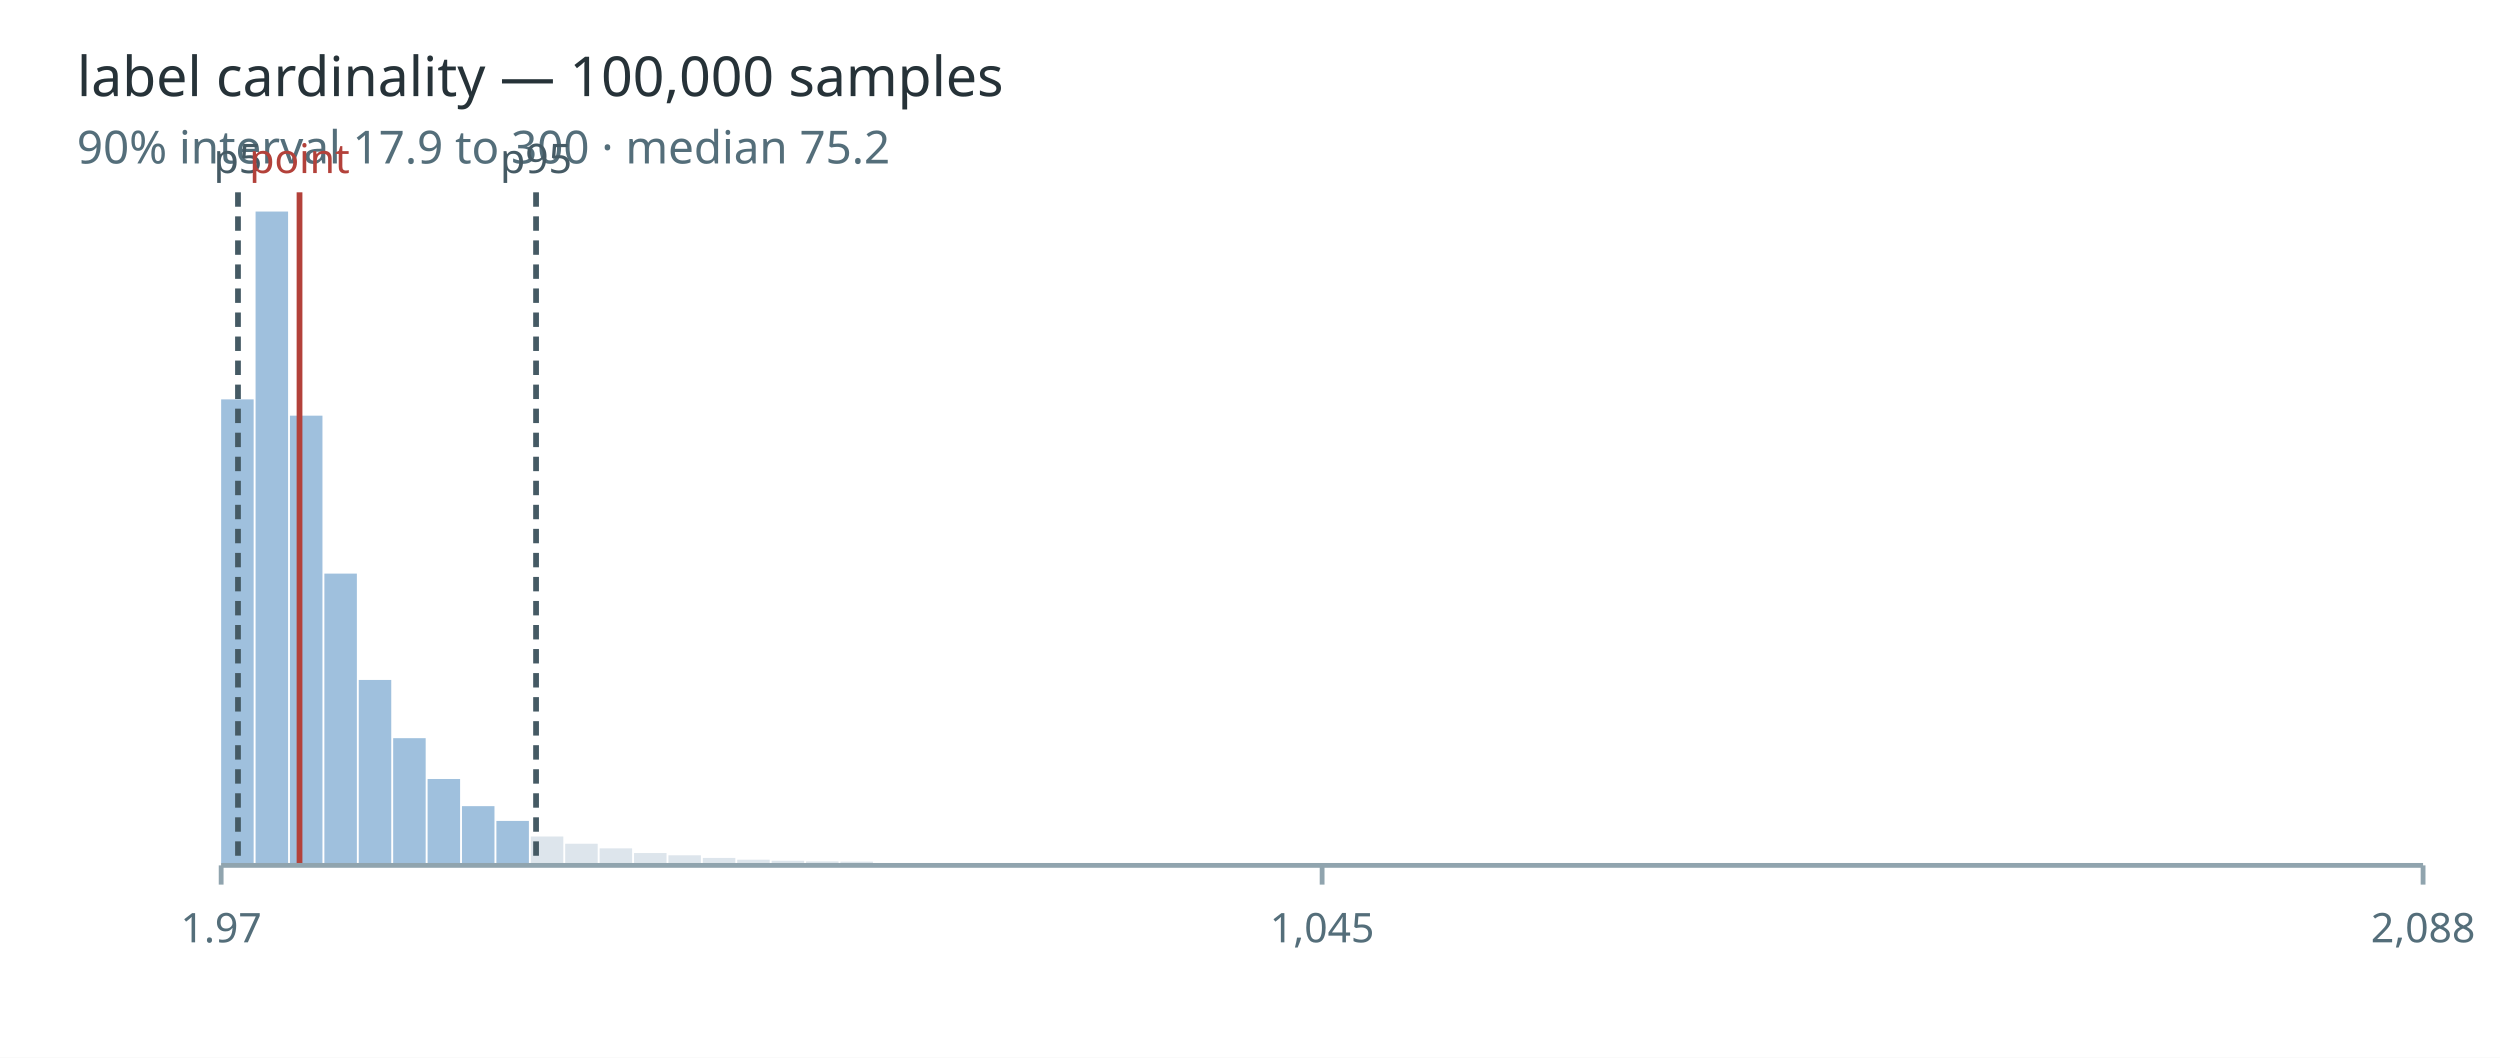
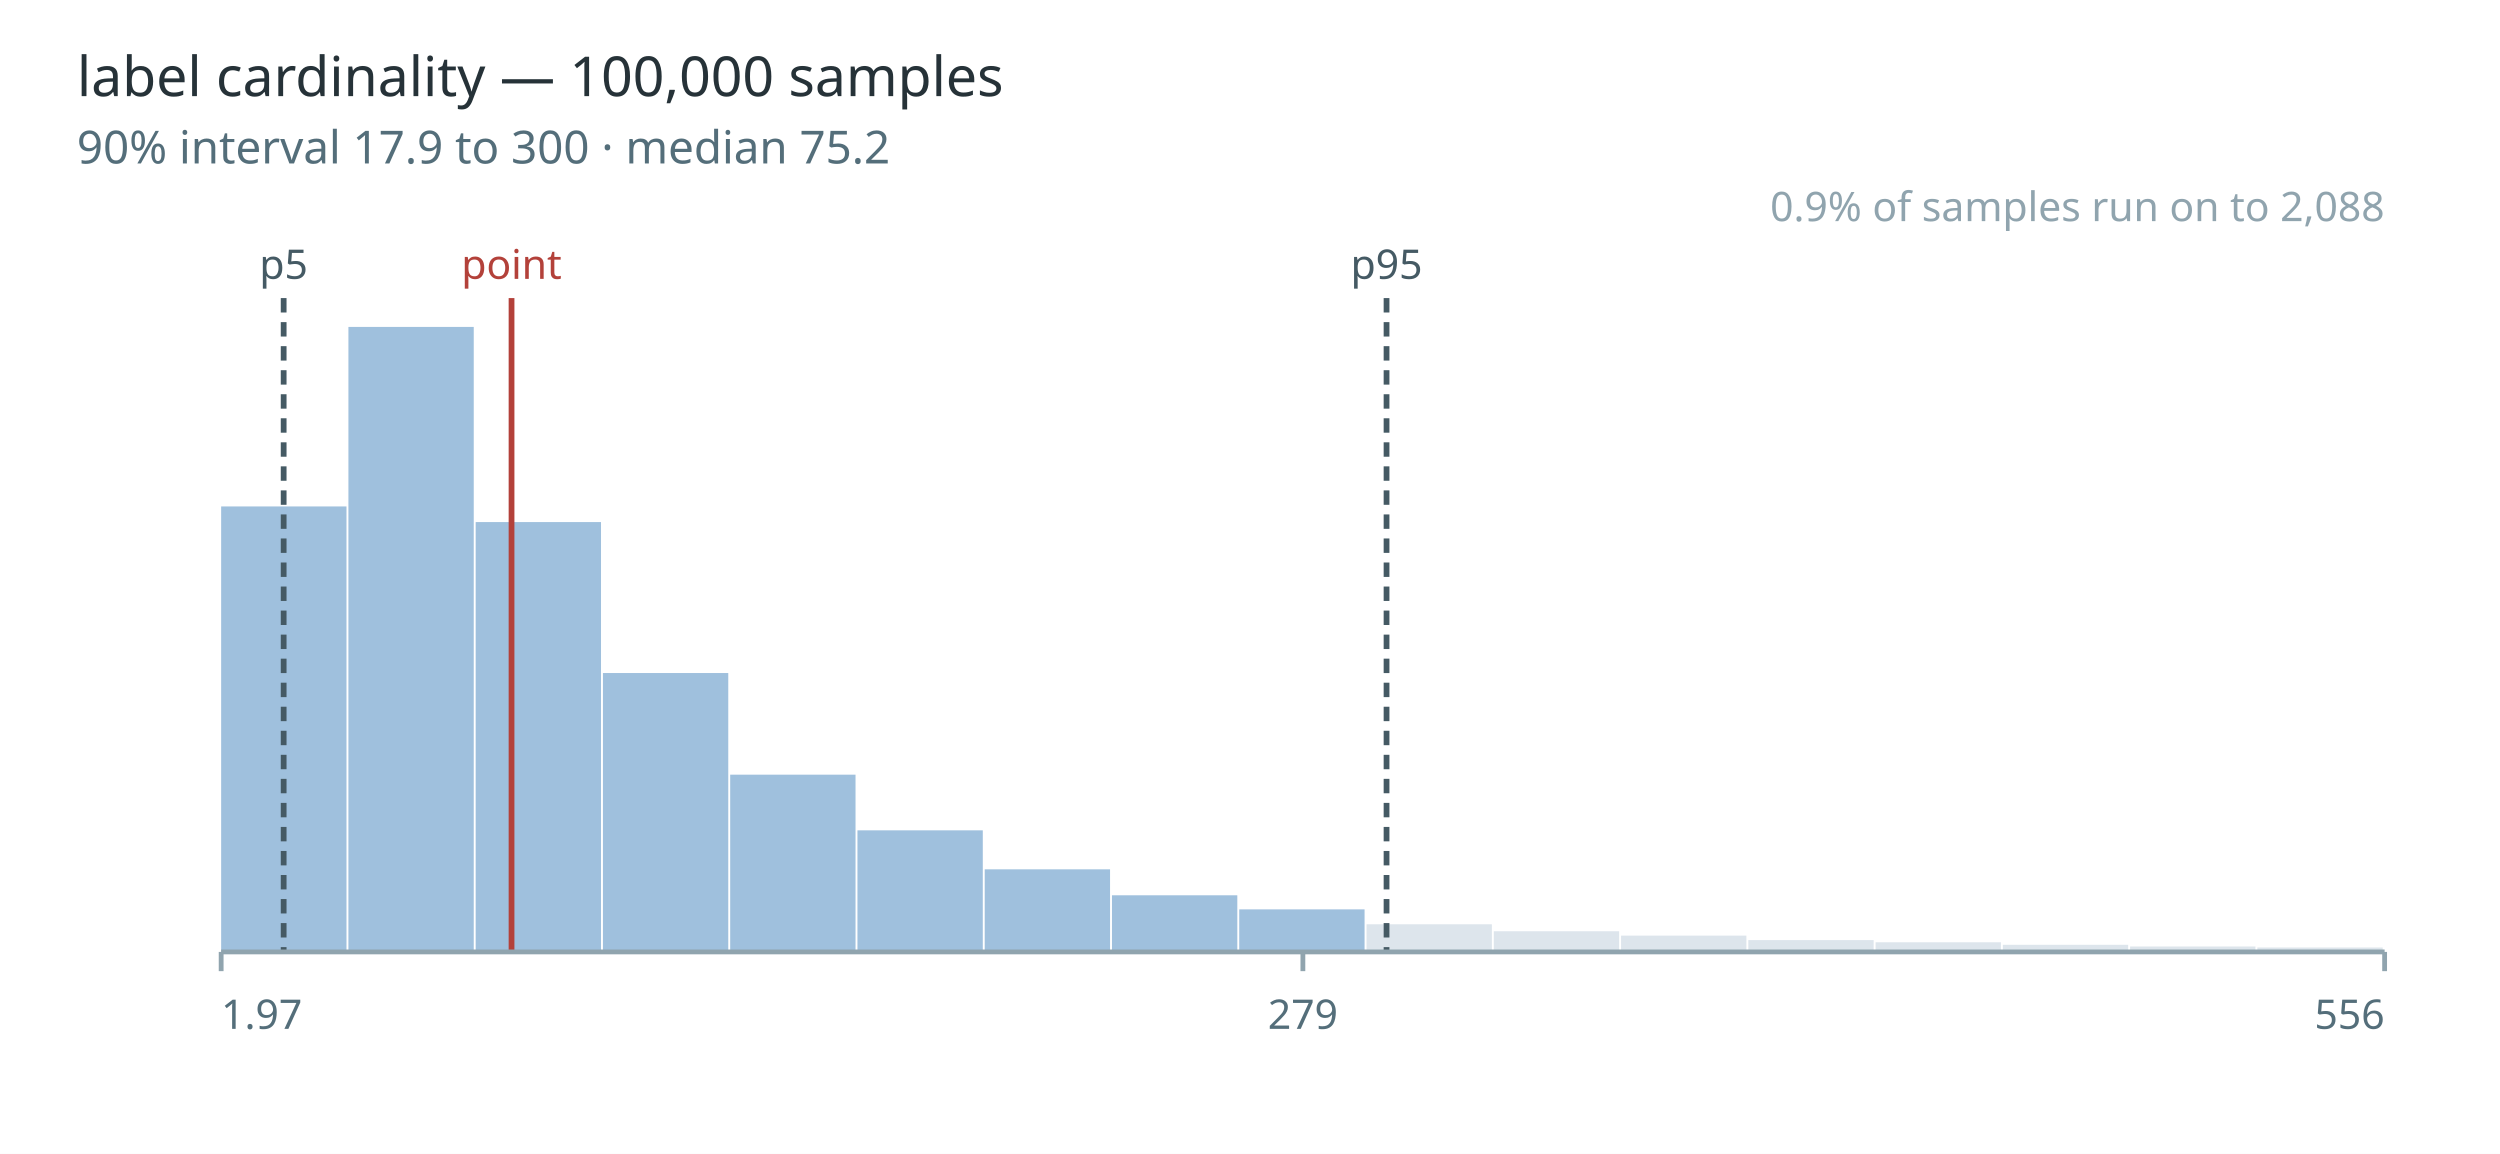
- <svg xmlns="http://www.w3.org/2000/svg" viewBox="0 0 520 220" width="520" height="220" role="img" font-family="system-ui, sans-serif">
-   <rect width="520" height="220" fill="#ffffff" />
+ <svg xmlns="http://www.w3.org/2000/svg" viewBox="0 0 520 240" width="520" height="240" role="img" font-family="system-ui, sans-serif">
+   <rect width="520" height="240" fill="#ffffff" />
  <text x="16" y="20" font-size="11.5" fill="#263238">label cardinality — 100,000 samples</text>
  <text x="16" y="34" font-size="9.5" fill="#546e7a">90% interval 17.9 to 300 · median 75.2</text>
-   <rect x="46.00" y="83.07" width="6.76" height="96.93" fill="#9fc0dd" />
-   <rect x="53.16" y="44.00" width="6.76" height="136.00" fill="#9fc0dd" />
-   <rect x="60.31" y="86.46" width="6.76" height="93.54" fill="#9fc0dd" />
-   <rect x="67.47" y="119.31" width="6.76" height="60.69" fill="#9fc0dd" />
-   <rect x="74.62" y="141.43" width="6.76" height="38.57" fill="#9fc0dd" />
-   <rect x="81.78" y="153.54" width="6.76" height="26.46" fill="#9fc0dd" />
-   <rect x="88.94" y="162.03" width="6.76" height="17.97" fill="#9fc0dd" />
-   <rect x="96.09" y="167.68" width="6.76" height="12.32" fill="#9fc0dd" />
-   <rect x="103.25" y="170.75" width="6.76" height="9.25" fill="#9fc0dd" />
-   <rect x="110.41" y="173.99" width="6.76" height="6.01" fill="#dde5ec" />
-   <rect x="117.56" y="175.50" width="6.76" height="4.50" fill="#dde5ec" />
-   <rect x="124.72" y="176.46" width="6.76" height="3.54" fill="#dde5ec" />
-   <rect x="131.88" y="177.43" width="6.76" height="2.57" fill="#dde5ec" />
-   <rect x="139.03" y="177.90" width="6.76" height="2.10" fill="#dde5ec" />
-   <rect x="146.19" y="178.45" width="6.76" height="1.55" fill="#dde5ec" />
-   <rect x="153.34" y="178.82" width="6.76" height="1.18" fill="#dde5ec" />
-   <rect x="160.50" y="179.04" width="6.76" height="0.96" fill="#dde5ec" />
-   <rect x="167.66" y="179.17" width="6.76" height="0.83" fill="#dde5ec" />
-   <rect x="174.81" y="179.22" width="6.76" height="0.78" fill="#dde5ec" />
-   <rect x="181.97" y="179.51" width="6.76" height="0.49" fill="#dde5ec" />
-   <rect x="189.12" y="179.66" width="6.76" height="0.34" fill="#dde5ec" />
-   <rect x="196.28" y="179.65" width="6.76" height="0.35" fill="#dde5ec" />
-   <rect x="203.44" y="179.75" width="6.76" height="0.25" fill="#dde5ec" />
-   <rect x="210.59" y="179.72" width="6.76" height="0.28" fill="#dde5ec" />
-   <rect x="217.75" y="179.83" width="6.76" height="0.17" fill="#dde5ec" />
-   <rect x="224.91" y="179.84" width="6.76" height="0.16" fill="#dde5ec" />
-   <rect x="232.06" y="179.87" width="6.76" height="0.13" fill="#dde5ec" />
-   <rect x="239.22" y="179.91" width="6.76" height="0.09" fill="#dde5ec" />
-   <rect x="246.38" y="179.91" width="6.76" height="0.09" fill="#dde5ec" />
-   <rect x="253.53" y="179.89" width="6.76" height="0.11" fill="#dde5ec" />
-   <rect x="260.69" y="179.91" width="6.76" height="0.09" fill="#dde5ec" />
-   <rect x="267.84" y="179.94" width="6.76" height="0.06" fill="#dde5ec" />
-   <rect x="275.00" y="179.97" width="6.76" height="0.03" fill="#dde5ec" />
-   <rect x="282.16" y="179.98" width="6.76" height="0.02" fill="#dde5ec" />
-   <rect x="289.31" y="179.98" width="6.76" height="0.02" fill="#dde5ec" />
-   <rect x="296.47" y="179.95" width="6.76" height="0.05" fill="#dde5ec" />
-   <rect x="303.62" y="179.96" width="6.76" height="0.04" fill="#dde5ec" />
-   <rect x="310.78" y="179.99" width="6.76" height="0.01" fill="#dde5ec" />
-   <rect x="317.94" y="180.00" width="6.76" height="0.00" fill="#dde5ec" />
-   <rect x="325.09" y="179.99" width="6.76" height="0.01" fill="#dde5ec" />
-   <rect x="332.25" y="179.95" width="6.76" height="0.05" fill="#dde5ec" />
-   <rect x="339.41" y="179.98" width="6.76" height="0.02" fill="#dde5ec" />
-   <rect x="346.56" y="179.98" width="6.76" height="0.02" fill="#dde5ec" />
-   <rect x="353.72" y="179.99" width="6.76" height="0.01" fill="#dde5ec" />
-   <rect x="360.88" y="179.98" width="6.76" height="0.02" fill="#dde5ec" />
-   <rect x="368.03" y="179.99" width="6.76" height="0.01" fill="#dde5ec" />
-   <rect x="375.19" y="179.99" width="6.76" height="0.01" fill="#dde5ec" />
-   <rect x="382.34" y="180.00" width="6.76" height="0.00" fill="#dde5ec" />
-   <rect x="389.50" y="179.99" width="6.76" height="0.01" fill="#dde5ec" />
-   <rect x="396.66" y="179.99" width="6.76" height="0.01" fill="#dde5ec" />
-   <rect x="403.81" y="179.99" width="6.76" height="0.01" fill="#dde5ec" />
-   <rect x="410.97" y="179.99" width="6.76" height="0.01" fill="#dde5ec" />
-   <rect x="418.12" y="180.00" width="6.76" height="0.00" fill="#dde5ec" />
-   <rect x="425.28" y="180.00" width="6.76" height="0.00" fill="#dde5ec" />
-   <rect x="432.44" y="180.00" width="6.76" height="0.00" fill="#dde5ec" />
-   <rect x="439.59" y="179.99" width="6.76" height="0.01" fill="#dde5ec" />
-   <rect x="446.75" y="179.99" width="6.76" height="0.01" fill="#dde5ec" />
-   <rect x="453.91" y="180.00" width="6.76" height="0.00" fill="#dde5ec" />
-   <rect x="461.06" y="180.00" width="6.76" height="0.00" fill="#dde5ec" />
-   <rect x="468.22" y="180.00" width="6.76" height="0.00" fill="#dde5ec" />
-   <rect x="475.38" y="179.99" width="6.76" height="0.01" fill="#dde5ec" />
-   <rect x="482.53" y="180.00" width="6.76" height="0.00" fill="#dde5ec" />
-   <rect x="489.69" y="180.00" width="6.76" height="0.00" fill="#dde5ec" />
-   <rect x="496.84" y="179.99" width="6.76" height="0.01" fill="#dde5ec" />
-   <line x1="49.5" y1="40" x2="49.5" y2="180" stroke="#455a64" stroke-width="1.2" stroke-dasharray="3 2" />
-   <text x="49.5" y="36" font-size="8.5" text-anchor="middle" fill="#455a64">p5</text>
-   <line x1="111.5" y1="40" x2="111.5" y2="180" stroke="#455a64" stroke-width="1.2" stroke-dasharray="3 2" />
-   <text x="111.5" y="36" font-size="8.5" text-anchor="middle" fill="#455a64">p95</text>
-   <line x1="62.3" y1="40" x2="62.3" y2="180" stroke="#b3413a" stroke-width="1.2" />
-   <text x="62.3" y="36" font-size="8.5" text-anchor="middle" fill="#b3413a">point</text>
-   <line x1="46.0" y1="180.0" x2="504.0" y2="180.0" stroke="#90a4ae" stroke-width="1" />
-   <line x1="46.0" y1="180.0" x2="46.0" y2="184.0" stroke="#90a4ae" />
-   <text x="46.0" y="196.0" font-size="8.5" text-anchor="middle" fill="#546e7a">1.97</text>
-   <line x1="275.0" y1="180.0" x2="275.0" y2="184.0" stroke="#90a4ae" />
-   <text x="275.0" y="196.0" font-size="8.5" text-anchor="middle" fill="#546e7a">1,045</text>
-   <line x1="504.0" y1="180.0" x2="504.0" y2="184.0" stroke="#90a4ae" />
-   <text x="504.0" y="196.0" font-size="8.5" text-anchor="middle" fill="#546e7a">2,088</text>
+   <rect x="46.00" y="105.34" width="26.07" height="92.66" fill="#9fc0dd" />
+   <rect x="72.47" y="68.00" width="26.07" height="130.00" fill="#9fc0dd" />
+   <rect x="98.94" y="108.59" width="26.07" height="89.41" fill="#9fc0dd" />
+   <rect x="125.41" y="139.99" width="26.07" height="58.01" fill="#9fc0dd" />
+   <rect x="151.88" y="161.13" width="26.07" height="36.87" fill="#9fc0dd" />
+   <rect x="178.35" y="172.71" width="26.07" height="25.29" fill="#9fc0dd" />
+   <rect x="204.82" y="180.82" width="26.07" height="17.18" fill="#9fc0dd" />
+   <rect x="231.29" y="186.22" width="26.07" height="11.78" fill="#9fc0dd" />
+   <rect x="257.76" y="189.15" width="26.07" height="8.85" fill="#9fc0dd" />
+   <rect x="284.24" y="192.25" width="26.07" height="5.75" fill="#dde5ec" />
+   <rect x="310.71" y="193.70" width="26.07" height="4.30" fill="#dde5ec" />
+   <rect x="337.18" y="194.61" width="26.07" height="3.39" fill="#dde5ec" />
+   <rect x="363.65" y="195.54" width="26.07" height="2.46" fill="#dde5ec" />
+   <rect x="390.12" y="195.99" width="26.07" height="2.01" fill="#dde5ec" />
+   <rect x="416.59" y="196.52" width="26.07" height="1.48" fill="#dde5ec" />
+   <rect x="443.06" y="196.87" width="26.07" height="1.13" fill="#dde5ec" />
+   <rect x="469.53" y="197.08" width="26.07" height="0.92" fill="#dde5ec" />
+   <line x1="59.0" y1="62" x2="59.0" y2="198" stroke="#455a64" stroke-width="1.2" stroke-dasharray="3 2" />
+   <text x="59.0" y="58" font-size="8.5" text-anchor="middle" fill="#455a64">p5</text>
+   <line x1="106.4" y1="62" x2="106.4" y2="198" stroke="#b3413a" stroke-width="1.2" />
+   <text x="106.4" y="58" font-size="8.5" text-anchor="middle" fill="#b3413a">point</text>
+   <line x1="288.4" y1="62" x2="288.4" y2="198" stroke="#455a64" stroke-width="1.2" stroke-dasharray="3 2" />
+   <text x="288.4" y="58" font-size="8.5" text-anchor="middle" fill="#455a64">p95</text>
+   <line x1="46.0" y1="198.0" x2="496.0" y2="198.0" stroke="#90a4ae" stroke-width="1" />
+   <line x1="46.0" y1="198.0" x2="46.0" y2="202.0" stroke="#90a4ae" />
+   <text x="46.0" y="214.0" font-size="8.5" text-anchor="start" fill="#546e7a">1.97</text>
+   <line x1="271.0" y1="198.0" x2="271.0" y2="202.0" stroke="#90a4ae" />
+   <text x="271.0" y="214.0" font-size="8.5" text-anchor="middle" fill="#546e7a">279</text>
+   <line x1="496.0" y1="198.0" x2="496.0" y2="202.0" stroke="#90a4ae" />
+   <text x="496.0" y="214.0" font-size="8.5" text-anchor="end" fill="#546e7a">556</text>
+   <text x="496" y="46" font-size="8.5" text-anchor="end" fill="#90a4ae">0.9% of samples run on to 2,088</text>
</svg>
